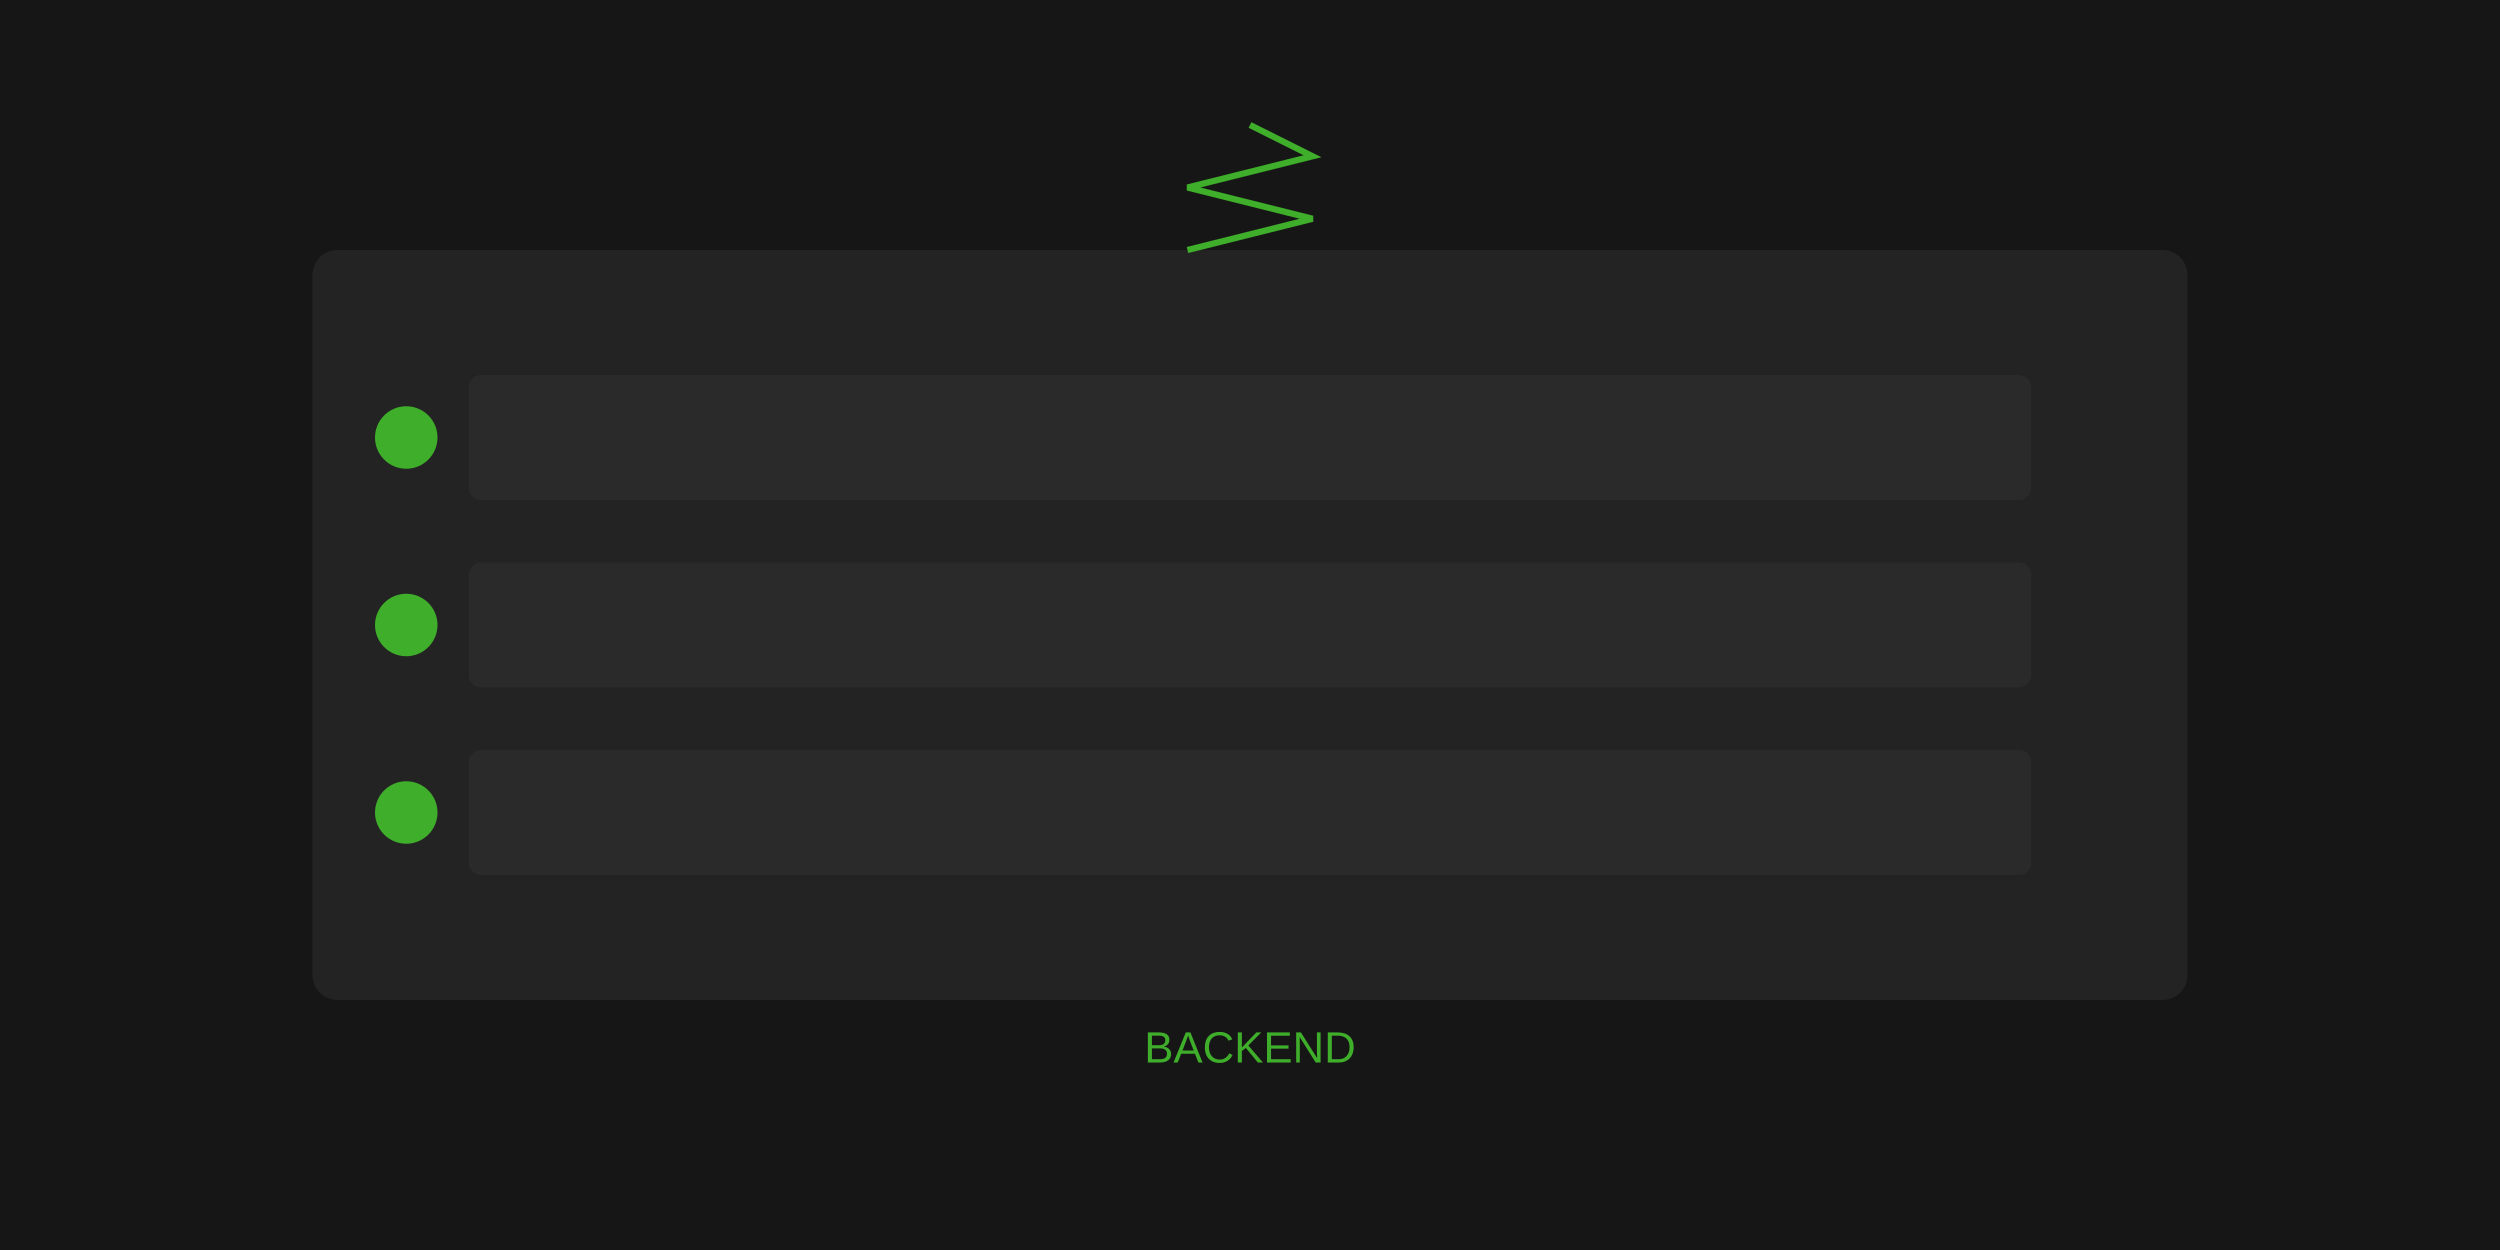
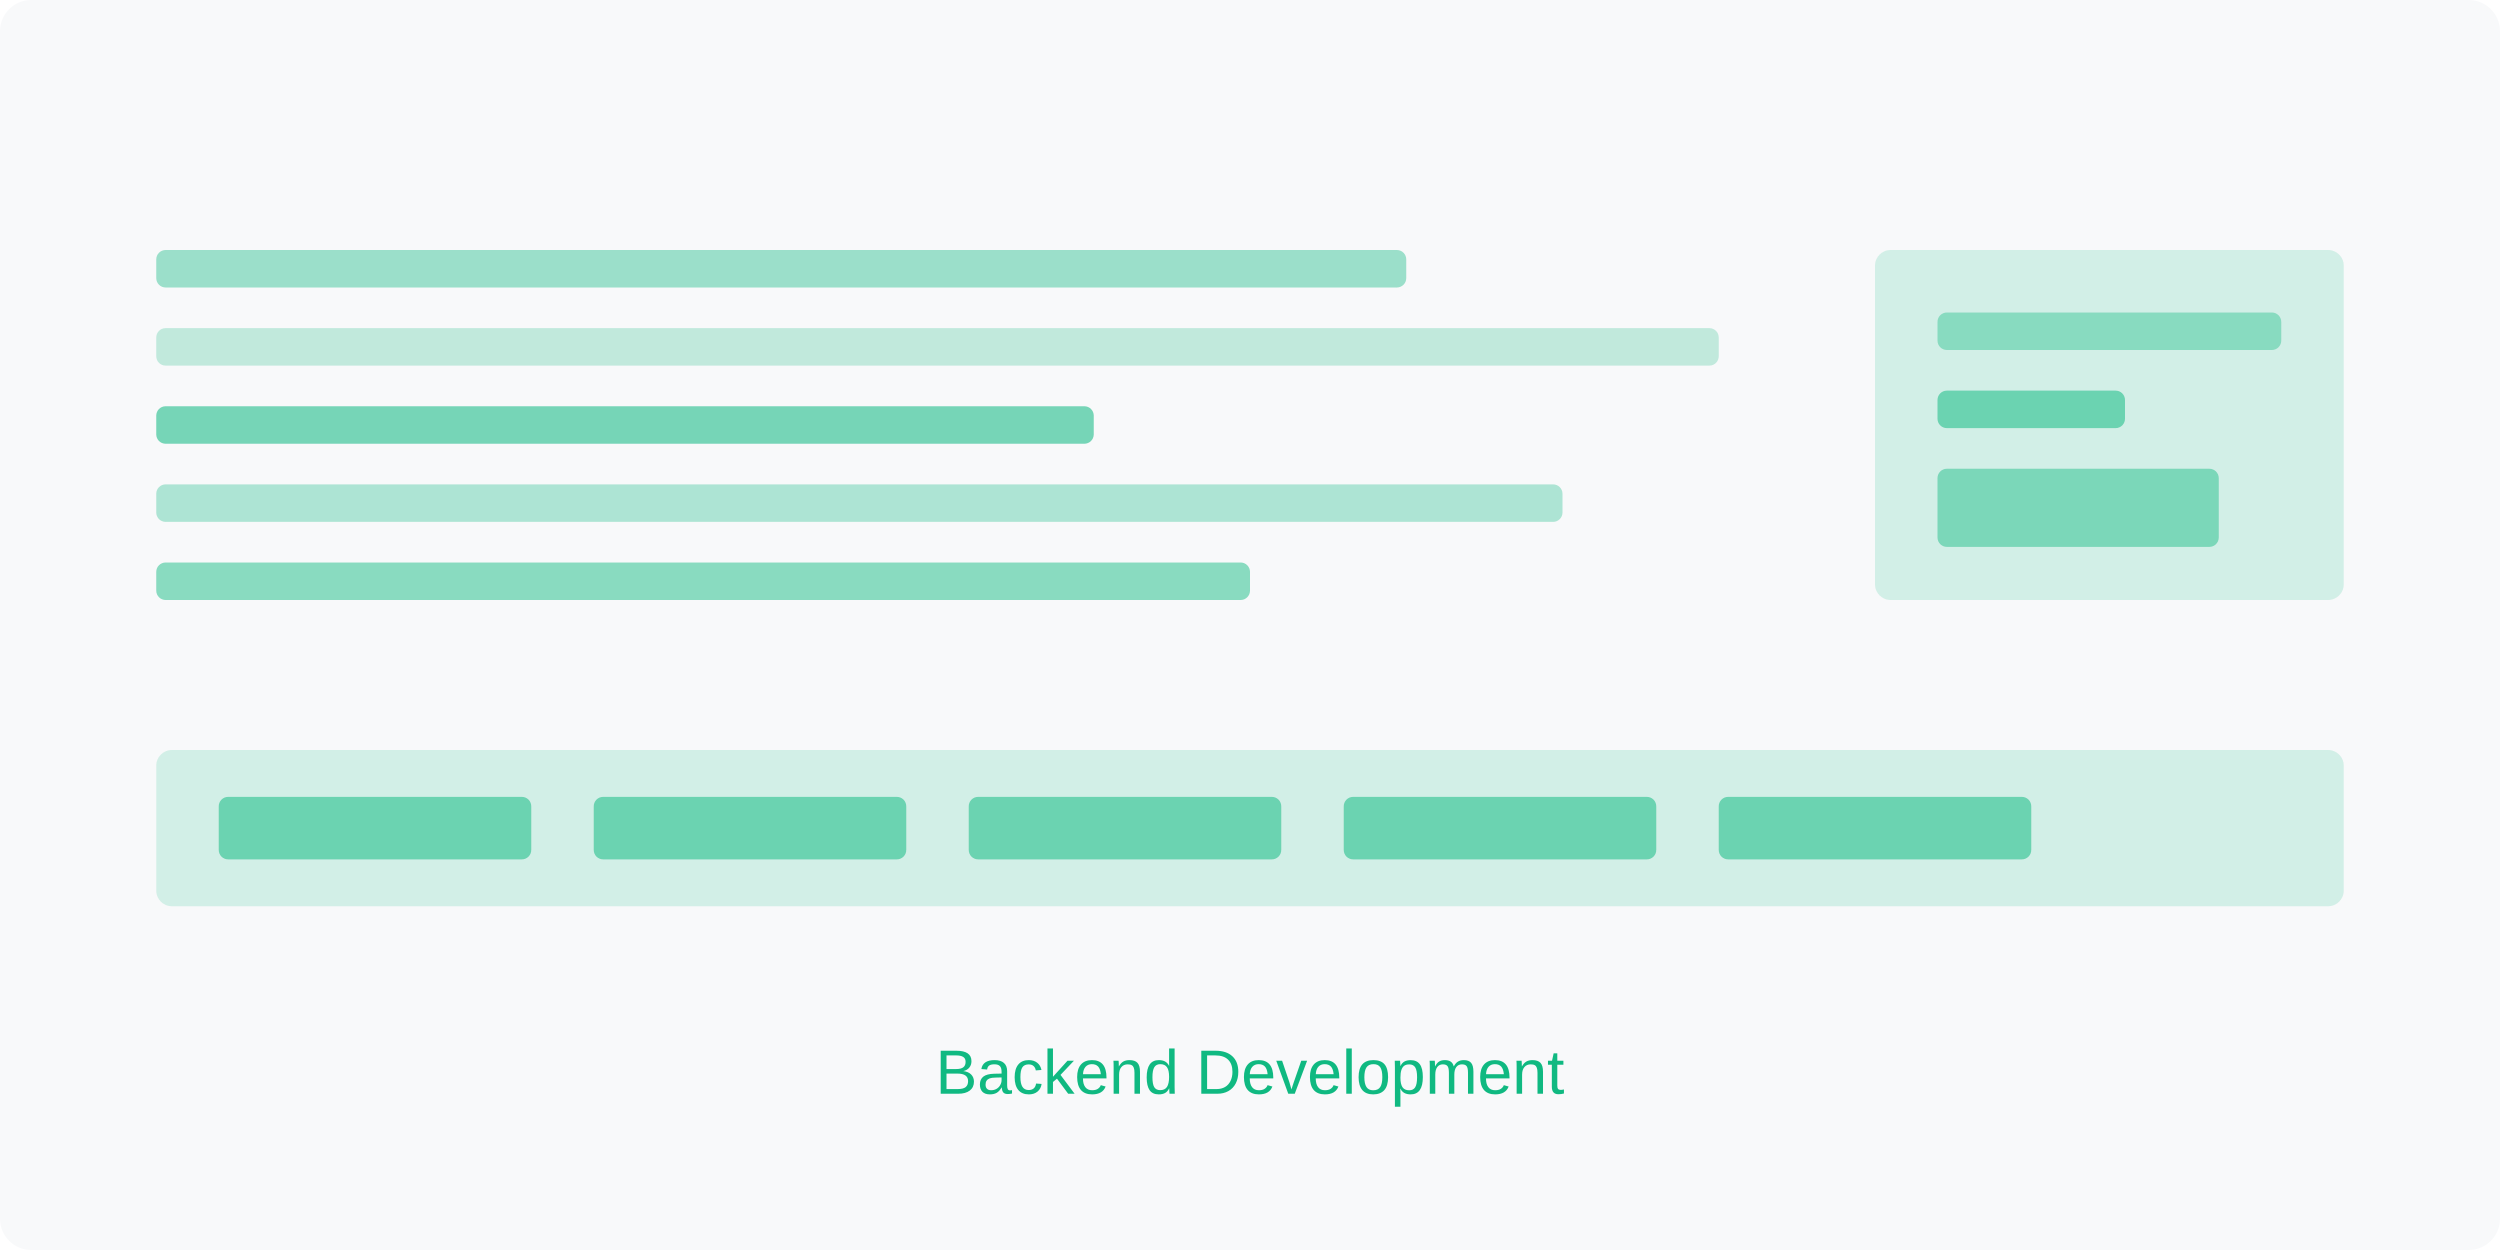
- <svg xmlns="http://www.w3.org/2000/svg" width="800" height="400" viewBox="0 0 800 400" fill="none">
-   <rect width="800" height="400" fill="#161616" />
-   <rect x="100" y="80" width="600" height="240" rx="8" fill="#232323" />
-   <rect x="150" y="120" width="500" height="40" rx="4" fill="#2A2A2A" />
-   <rect x="150" y="180" width="500" height="40" rx="4" fill="#2A2A2A" />
-   <rect x="150" y="240" width="500" height="40" rx="4" fill="#2A2A2A" />
-   <circle cx="130" cy="140" r="10" fill="#3FAE2A" />
-   <circle cx="130" cy="200" r="10" fill="#3FAE2A" />
-   <circle cx="130" cy="260" r="10" fill="#3FAE2A" />
-   <path d="M400 40 L420 50 L380 60 L420 70 L380 80" stroke="#3FAE2A" stroke-width="2" />
-   <text x="400" y="340" font-family="Arial" font-size="14" text-anchor="middle" fill="#3FAE2A">BACKEND</text>
+ <svg xmlns="http://www.w3.org/2000/svg" width="800" height="400" viewBox="0 0 800 400">
+   <rect width="800" height="400" fill="#f8f9fa" rx="10" ry="10" />
+   <g fill="#10b981" opacity="0.8">
+     <rect x="50" y="80" width="400" height="12" rx="3" opacity="0.5" />
+     <rect x="50" y="105" width="500" height="12" rx="3" opacity="0.3" />
+     <rect x="50" y="130" width="300" height="12" rx="3" opacity="0.7" />
+     <rect x="50" y="155" width="450" height="12" rx="3" opacity="0.4" />
+     <rect x="50" y="180" width="350" height="12" rx="3" opacity="0.6" />
+     <rect x="600" y="80" width="150" height="112" rx="5" opacity="0.2" />
+     <rect x="620" y="100" width="110" height="12" rx="3" opacity="0.5" />
+     <rect x="620" y="125" width="60" height="12" rx="3" opacity="0.7" />
+     <rect x="620" y="150" width="90" height="25" rx="3" opacity="0.6" />
+     <rect x="50" y="240" width="700" height="50" rx="5" opacity="0.2" />
+     <rect x="70" y="255" width="100" height="20" rx="3" opacity="0.7" />
+     <rect x="190" y="255" width="100" height="20" rx="3" opacity="0.7" />
+     <rect x="310" y="255" width="100" height="20" rx="3" opacity="0.7" />
+     <rect x="430" y="255" width="100" height="20" rx="3" opacity="0.7" />
+     <rect x="550" y="255" width="100" height="20" rx="3" opacity="0.7" />
+   </g>
+   <text x="400" y="350" font-family="Arial, sans-serif" font-size="20" text-anchor="middle" fill="#10b981">
+     Backend Development
+   </text>
</svg>
